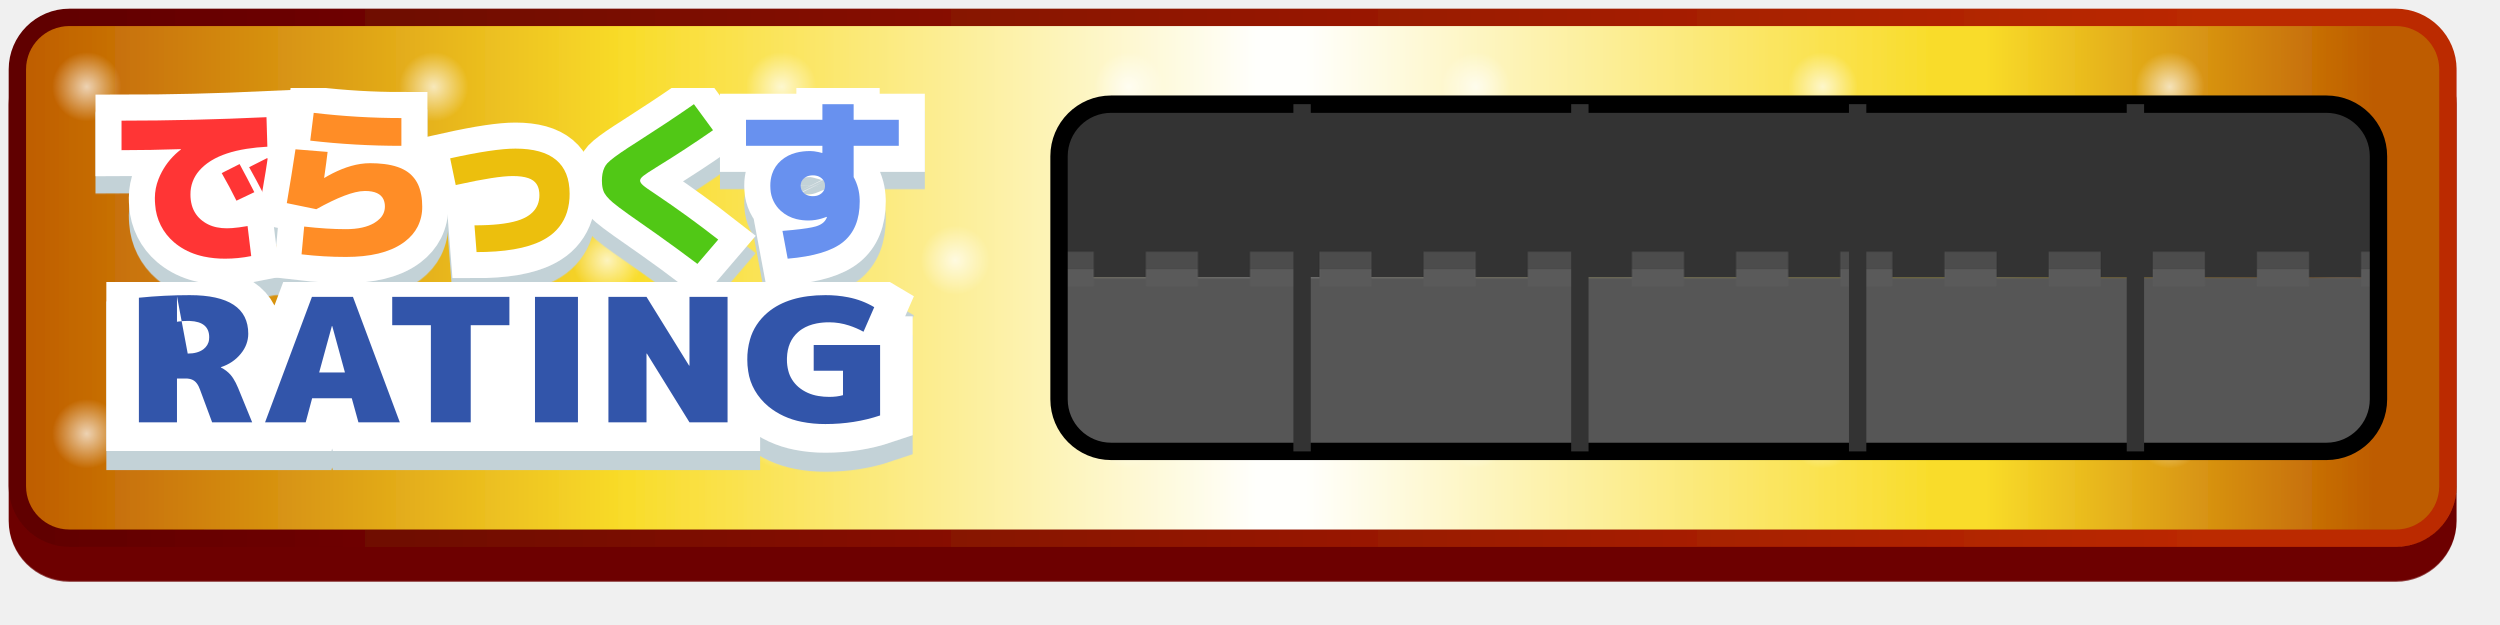
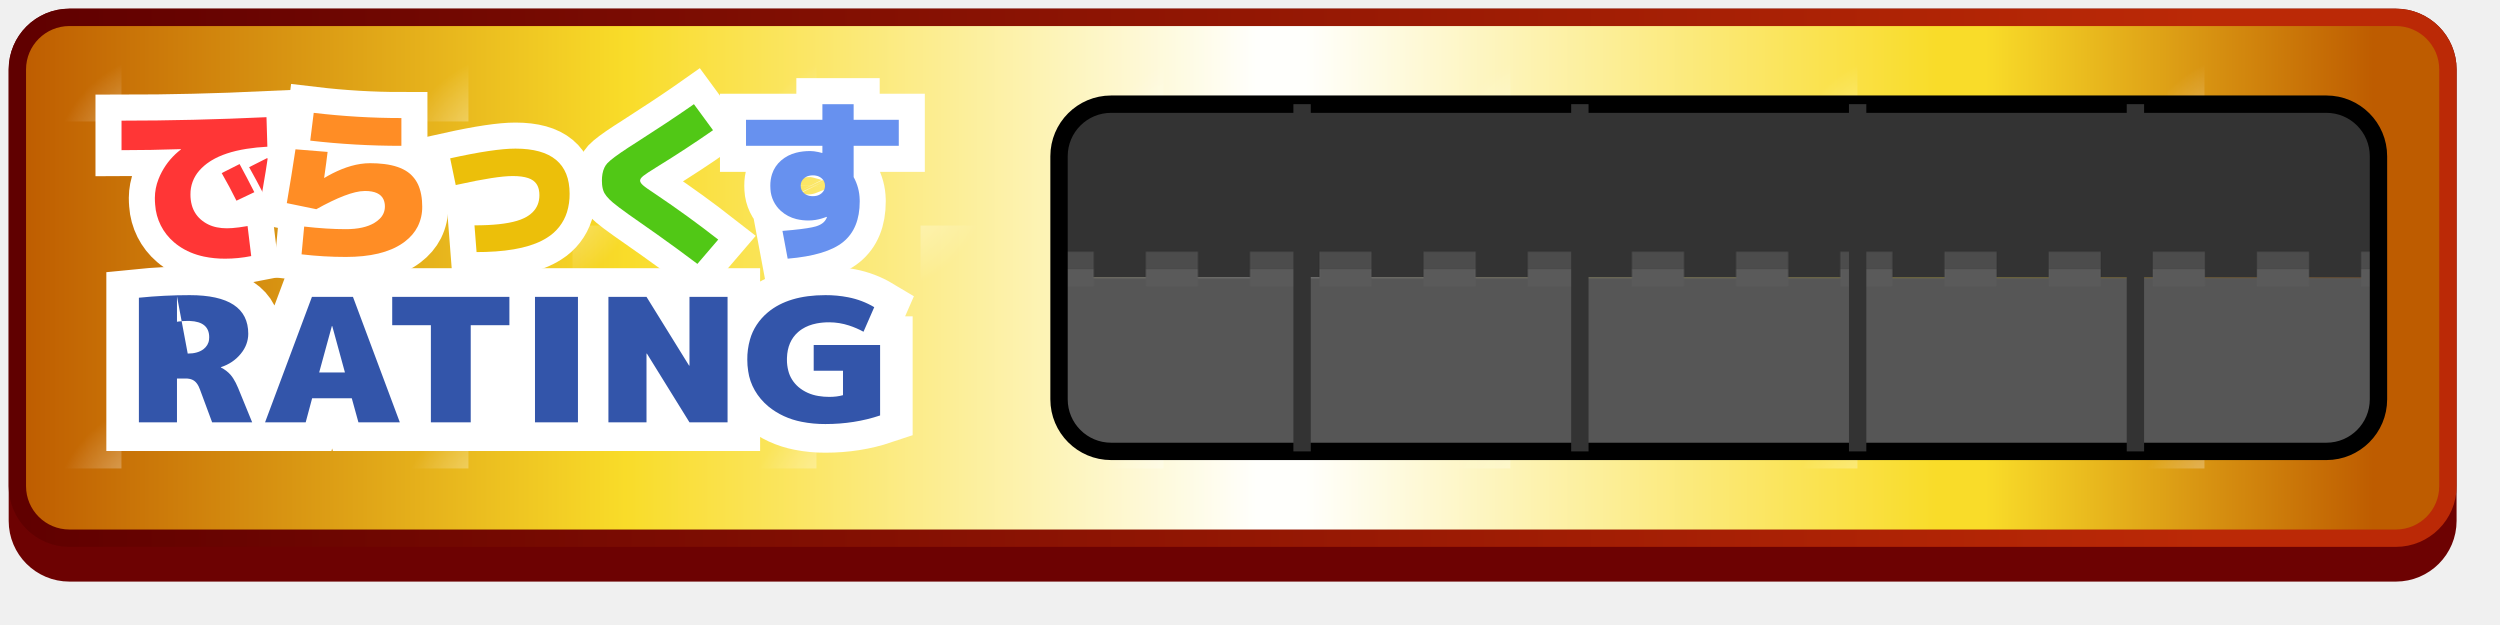
<svg xmlns="http://www.w3.org/2000/svg" width="144" height="36">
  <defs>
    <linearGradient x1="0" y1="0" x2="1" y2="0" id="c">
      <stop stop-color="#be5c00" offset="0" />
      <stop stop-color="#f9dc29" offset=".25" />
      <stop stop-color="#fffffc" offset=".51" />
      <stop stop-color="#fffffc" offset=".53" />
      <stop stop-color="#f9dc29" offset=".79" />
      <stop stop-color="#f9dc29" offset=".81" />
      <stop stop-color="#be5c00" offset=".97" />
      <stop stop-color="#be5c00" offset="1" />
    </linearGradient>
    <linearGradient x1="0" y1="0" x2="1" y2="0" id="b">
      <stop stop-color="#600000" offset="0" />
      <stop stop-color="#bb2906" offset=".9" />
      <stop stop-color="#bb2906" offset="1" />
    </linearGradient>
-     <pattern id="e" x="0" y="0" width="20" height="20" patternUnits="userSpaceOnUse">
-       <rect x="3" y="3" width="4" height="4" fill="url(#a)" />
-       <rect x="13" y="13" width="4" height="4" fill="url(#a)" />
+     <pattern id="d" x="0" y="0" width="20" height="20" patternUnits="userSpaceOnUse">
+       <path fill="url(#a)" d="M3 3h4v4H3zM13 13h4v4h-4z" />
    </pattern>
-     <pattern id="f" x="0" y="6" width="76" height="20" patternUnits="userSpaceOnUse">
-       <rect x="0" y="0" width="76" height="10" fill="#333" />
-       <rect x="0" y="10" width="76" height="10" fill="#565656" />
-       <line x1="0" y1="9" x2="76" y2="9" stroke="#4C4C4C" stroke-width="1" stroke-dasharray="3" />
-       <line x1="0" y1="10" x2="76" y2="10" stroke="#5A5A5A" stroke-width="1" stroke-dasharray="3" />
+     <pattern id="e" x="0" y="6" width="76" height="20" patternUnits="userSpaceOnUse">
+       <path fill="#333" d="M0 0h76v10H0z" />
+       <path fill="#565656" d="M0 10h76v10H0z" />
+       <path stroke="#4C4C4C" stroke-dasharray="3" d="M0 9h76" />
+       <path stroke="#5A5A5A" stroke-dasharray="3" d="M0 10h76" />
    </pattern>
-     <filter id="d" height="120%">
-       <feDropShadow dx="0" dy="2" flood-color="#6D0202" flood-opacity="1" stdDeviation="0" />
-     </filter>
-     <filter id="g" height="150%">
-       <feDropShadow dx="0" dy="1" flood-color="#C3D2D7" flood-opacity="1" stdDeviation="0" />
-     </filter>
    <radialGradient id="a">
      <stop offset="0%" stop-color="#FFF" stop-opacity=".7" />
      <stop offset="100%" stop-color="#FFF" stop-opacity="0" />
    </radialGradient>
  </defs>
-   <rect x="1" y="1" width="140" height="30" stroke-width="1" stroke="url(#b)" fill="url(#c)" rx="3" filter="url(#d)" />
-   <rect x="1" y="1" width="140" height="30" fill="url(#e)" rx="3" />
-   <rect x="61" y="6" width="76" height="20" stroke-width="1" stroke="#000" fill="url(#f)" rx="3" />
-   <line x1="75" y1="6" x2="75" y2="26" stroke="#333" stroke-width="1" />
-   <line x1="91" y1="6" x2="91" y2="26" stroke="#333" stroke-width="1" />
-   <line x1="107" y1="6" x2="107" y2="26" stroke="#333" stroke-width="1" />
-   <line x1="123" y1="6" x2="123" y2="26" stroke="#333" stroke-width="1" />
-   <g stroke="#fff" stroke-width="3" paint-order="stroke" transform="translate(7 6)" stroke-linecap="round" fill-rule="evenodd" filter="url(#g)">
-     <path fill="#ff3636" d="M3.42 2.61v-.02q-1.74.06-3.42.06V.95q4.09 0 8.35-.2l.05 1.7a11.607 11.607 0 00-1.211.125q-1.239.2-2.006.668a3.303 3.303 0 00-.098.062 2.897 2.897 0 00-.612.528A2.037 2.037 0 003.97 5.2a2.295 2.295 0 00.078.616 1.671 1.671 0 00.502.814 1.987 1.987 0 00.942.464 2.842 2.842 0 00.578.056 4.24 4.24 0 00.314-.013q.362-.027.844-.111a13.522 13.522 0 00.032-.006l.21 1.73q-.75.15-1.5.15a5.826 5.826 0 01-1.228-.122q-.82-.177-1.441-.61a3.526 3.526 0 01-.276-.213 3.099 3.099 0 01-1.088-2.163A4.352 4.352 0 011.92 5.4a2.98 2.98 0 01.208-1.078 3.775 3.775 0 01.197-.427Q2.73 3.14 3.42 2.61zm5.85 2.14l-1.05.5q-.45-.87-.87-1.62L8.4 3.1q.36.65.87 1.65zm-1.62.32l-1.03.49q-.39-.79-.85-1.59l1.03-.52q.46.85.85 1.62z" />
-     <path fill="#ff8d25" d="M11.67 4.25h.01a7.182 7.182 0 01.995-.501q.567-.229 1.098-.308a3.731 3.731 0 01.547-.041 6.531 6.531 0 01.809.047q.86.107 1.361.465a1.764 1.764 0 01.12.093 1.88 1.88 0 01.564.866q.103.312.133.694a4.212 4.212 0 01.013.335 2.501 2.501 0 01-.26 1.15q-.25.492-.74.866a3.318 3.318 0 01-.145.104q-1.145.78-3.255.78-1.27 0-2.55-.15l.15-1.6q1.32.15 2.4.15 1.05 0 1.65-.365a1.58 1.58 0 00.303-.235.964.964 0 00.297-.7.99.99 0 00-.076-.404Q14.874 5 14.02 5a2.44 2.44 0 00-.556.074q-.58.138-1.394.531a16.328 16.328 0 00-.85.445l-1.7-.35q.28-1.63.5-3.1l1.85.15q-.06.52-.2 1.5zm-.8-2.15l.2-1.6q2.53.3 5.05.3v1.6q-2.68 0-5.25-.3z" />
-     <path fill="#ecbf0a" d="M19.25 4.66l-.32-1.54q2.53-.56 3.76-.56 3.12 0 3.12 2.6a3.491 3.491 0 01-.152 1.061 2.669 2.669 0 01-1.138 1.464q-1.164.754-3.542.827a17.102 17.102 0 01-.528.008l-.12-1.54q1.577 0 2.445-.26a2.708 2.708 0 00.44-.17 1.806 1.806 0 00.451-.313q.404-.392.404-.997a1.47 1.47 0 00-.032-.316q-.043-.197-.146-.342a.789.789 0 00-.182-.182 1.085 1.085 0 00-.286-.143q-.343-.117-.894-.117-.927 0-3.123.485a52.194 52.194 0 00-.157.035z" />
-     <path fill="#51c816" d="M32.97 0l1.1 1.5q-1.55 1.08-3.24 2.12-.6.37-.78.515a.896.896 0 00-.074.067q-.075.075-.097.143a.18.18 0 00-.009.055.221.221 0 00.022.093q.037.081.138.172.16.145.74.525 1.86 1.25 3.6 2.61l-1.2 1.4a78.529 78.529 0 00-1.175-.873Q30.944 7.56 29.65 6.66a47.074 47.074 0 01-.452-.317q-.62-.442-.898-.678a3.466 3.466 0 01-.203-.186q-.188-.189-.28-.353a.925.925 0 01-.017-.031 1.027 1.027 0 01-.079-.217q-.028-.111-.041-.244a2.484 2.484 0 01-.01-.234 2.207 2.207 0 01.031-.381q.036-.204.114-.366a1.02 1.02 0 01.17-.253q.26-.28 1.209-.901a34.129 34.129 0 01.436-.279q1.843-1.181 3.061-2.025A50.871 50.871 0 0032.97 0z" />
-     <path fill="#6791ef" d="M40.63 6.51l-.02-.02a3.012 3.012 0 01-.639.178 2.563 2.563 0 01-.401.032 2.845 2.845 0 01-.706-.083 2.059 2.059 0 01-.884-.467 1.816 1.816 0 01-.603-1.257 2.496 2.496 0 01-.007-.193 2.16 2.16 0 01.098-.667 1.749 1.749 0 01.522-.788 2.092 2.092 0 01.864-.448q.369-.097.816-.097.203 0 .47.058a4.006 4.006 0 01.21.052l.02-.01v-.4h-4.4V.9h4.4V0h1.8v.9h2.6v1.5h-2.6v1.8a2.81 2.81 0 01.348 1.298 3.328 3.328 0 01.002.102q0 1.56-.95 2.335-.95.775-3.2.965l-.3-1.6a33.555 33.555 0 00.591-.053q.971-.098 1.334-.207.465-.14.605-.46a.053.053 0 00.006-.007q.007-.011.014-.028.01-.025.01-.035zm-1.315-2.24a.543.543 0 00-.194.394.669.669 0 00-.001.036.564.564 0 00.055.251.568.568 0 00.14.179.676.676 0 00.322.153.958.958 0 00.183.017.923.923 0 00.225-.026.666.666 0 00.28-.144.543.543 0 00.194-.394.669.669 0 00.001-.036.564.564 0 00-.055-.251.568.568 0 00-.14-.179.676.676 0 00-.322-.153.958.958 0 00-.183-.017.923.923 0 00-.225.026.666.666 0 00-.28.144z" />
+   <rect x="1" y="1" width="140" height="32" stroke="#6D0202" fill="#6D0202" rx="3" />
+   <rect x="1" y="1" width="140" height="30" stroke="url(#b)" fill="url(#c)" rx="3" />
+   <rect x="1" y="1" width="140" height="30" fill="url(#d)" rx="3" />
+   <rect x="61" y="6" width="76" height="20" stroke="#000" fill="url(#e)" rx="3" />
+   <path stroke="#333" d="M75 6v20M91 6v20M107 6v20M123 6v20" />
+   <g stroke="#fff" stroke-width="3" paint-order="stroke" stroke-linecap="round" fill-rule="evenodd">
+     <path fill="#ff3636" d="M10.42 8.61v-.02q-1.74.06-3.42.06v-1.7q4.09 0 8.35-.2l.05 1.7a11.607 11.607 0 0 0-1.211.125q-1.239.2-2.006.668a3.303 3.303 0 0 0-.098.062 2.897 2.897 0 0 0-.612.528 2.037 2.037 0 0 0-.503 1.367 2.295 2.295 0 0 0 .078.616 1.671 1.671 0 0 0 .502.814 1.987 1.987 0 0 0 .942.464 2.842 2.842 0 0 0 .578.056 4.24 4.24 0 0 0 .314-.013q.362-.027.844-.111a13.522 13.522 0 0 0 .032-.006l.21 1.73q-.75.15-1.5.15a5.826 5.826 0 0 1-1.228-.122q-.82-.177-1.441-.61a3.526 3.526 0 0 1-.276-.213 3.099 3.099 0 0 1-1.088-2.163 4.352 4.352 0 0 1-.017-.392 2.98 2.98 0 0 1 .208-1.078 3.775 3.775 0 0 1 .197-.427Q9.73 9.14 10.42 8.61zm5.85 2.14-1.05.5q-.45-.87-.87-1.62l1.05-.53q.36.65.87 1.65zm-1.62.32-1.03.49q-.39-.79-.85-1.59l1.03-.52q.46.85.85 1.62z" />
+     <path fill="#ff8d25" d="M18.67 10.25h.01a7.182 7.182 0 0 1 .995-.501q.567-.229 1.098-.308a3.731 3.731 0 0 1 .547-.041 6.531 6.531 0 0 1 .809.047q.86.107 1.361.465a1.764 1.764 0 0 1 .12.093 1.88 1.88 0 0 1 .564.866q.103.312.133.694a4.212 4.212 0 0 1 .013.335 2.501 2.501 0 0 1-.26 1.15q-.25.492-.74.866a3.318 3.318 0 0 1-.145.104q-1.145.78-3.255.78-1.27 0-2.55-.15l.15-1.6q1.32.15 2.4.15 1.05 0 1.65-.365a1.58 1.58 0 0 0 .303-.235.964.964 0 0 0 .297-.7.99.99 0 0 0-.076-.404Q21.874 11 21.02 11a2.44 2.44 0 0 0-.556.074q-.58.138-1.394.531a16.328 16.328 0 0 0-.85.445l-1.7-.35q.28-1.63.5-3.1l1.85.15q-.06.52-.2 1.5zm-.8-2.15.2-1.6q2.53.3 5.05.3v1.6q-2.68 0-5.25-.3z" />
+     <path fill="#ecbf0a" d="m26.25 10.66-.32-1.54q2.53-.56 3.76-.56 3.12 0 3.12 2.6a3.491 3.491 0 0 1-.152 1.061 2.669 2.669 0 0 1-1.138 1.464q-1.164.754-3.542.827a17.102 17.102 0 0 1-.528.008l-.12-1.54q1.577 0 2.445-.26a2.708 2.708 0 0 0 .44-.17 1.806 1.806 0 0 0 .451-.313q.404-.392.404-.997a1.47 1.47 0 0 0-.032-.316q-.043-.197-.146-.342a.789.789 0 0 0-.182-.182 1.085 1.085 0 0 0-.286-.143q-.343-.117-.894-.117-.927 0-3.123.485a52.194 52.194 0 0 0-.157.035z" />
+     <path fill="#51c816" d="m39.97 6 1.1 1.5q-1.55 1.08-3.24 2.12-.6.37-.78.515a.896.896 0 0 0-.074.067q-.075.075-.097.143a.18.18 0 0 0-.009.055.221.221 0 0 0 .022.093q.037.081.138.172.16.145.74.525 1.86 1.25 3.6 2.61l-1.2 1.4a78.529 78.529 0 0 0-1.175-.873q-1.051-.767-2.345-1.667a47.074 47.074 0 0 1-.452-.317q-.62-.442-.898-.678a3.466 3.466 0 0 1-.203-.186q-.188-.189-.28-.353a.925.925 0 0 1-.017-.031 1.027 1.027 0 0 1-.079-.217q-.028-.111-.041-.244a2.484 2.484 0 0 1-.01-.234 2.207 2.207 0 0 1 .031-.381q.036-.204.114-.366a1.02 1.02 0 0 1 .17-.253q.26-.28 1.209-.901a34.129 34.129 0 0 1 .436-.279q1.843-1.181 3.061-2.025A50.871 50.871 0 0 0 39.97 6z" />
+     <path fill="#6791ef" d="m47.63 12.51-.02-.02a3.012 3.012 0 0 1-.639.178 2.563 2.563 0 0 1-.401.032 2.845 2.845 0 0 1-.706-.083 2.059 2.059 0 0 1-.884-.467 1.816 1.816 0 0 1-.603-1.257 2.496 2.496 0 0 1-.007-.193 2.16 2.16 0 0 1 .098-.667 1.749 1.749 0 0 1 .522-.788 2.092 2.092 0 0 1 .864-.448q.369-.097.816-.097.203 0 .47.058a4.006 4.006 0 0 1 .21.052l.02-.01v-.4h-4.4V6.9h4.4V6h1.8v.9h2.6v1.5h-2.6v1.8a2.81 2.81 0 0 1 .348 1.298 3.328 3.328 0 0 1 .002.102q0 1.56-.95 2.335-.95.775-3.2.965l-.3-1.6a33.555 33.555 0 0 0 .591-.053q.971-.098 1.334-.207.465-.14.605-.46a.053.053 0 0 0 .006-.007q.007-.011.014-.028.01-.025.01-.035zm-1.315-2.24a.543.543 0 0 0-.194.394.669.669 0 0 0-.001.036.564.564 0 0 0 .055.251.568.568 0 0 0 .14.179.676.676 0 0 0 .322.153.958.958 0 0 0 .183.017.923.923 0 0 0 .225-.026.666.666 0 0 0 .28-.144.543.543 0 0 0 .194-.394.669.669 0 0 0 .001-.036.564.564 0 0 0-.055-.251.568.568 0 0 0-.14-.179.676.676 0 0 0-.322-.153.958.958 0 0 0-.183-.017.923.923 0 0 0-.225.026.666.666 0 0 0-.28.144z" />
  </g>
-   <g stroke="#fff" stroke-width="3" paint-order="stroke" transform="matrix(1.25 0 0 1.1 8 17)" stroke-linecap="round" fill-rule="evenodd" fill="#35A" filter="url(#g)">
-     <path d="M31.095 3.96V2.61h3.06V6.3q-1.179.45-2.52.45a4.799 4.799 0 01-1.097-.118 3.273 3.273 0 01-1.527-.8 3.048 3.048 0 01-.935-1.854 4.309 4.309 0 01-.041-.603 4.205 4.205 0 01.123-1.045A2.926 2.926 0 0128.984.9q.95-.9 2.651-.9a4.685 4.685 0 011.05.112 3.471 3.471 0 011.2.518l-.495 1.287a3.638 3.638 0 00-.671-.329 2.64 2.64 0 00-.904-.166 2.69 2.69 0 00-.582.059q-.386.086-.671.294a1.583 1.583 0 00-.187.16q-.488.488-.512 1.351a3.242 3.242 0 00-.001.089 2.561 2.561 0 00.063.584 1.701 1.701 0 00.468.852 1.781 1.781 0 00.919.47 2.579 2.579 0 00.503.047q.351 0 .63-.09V3.96h-1.35zM23.391.09l1.962 3.6h.018V.09h1.755v6.57h-1.755l-1.962-3.6h-.018v3.6h-1.755V.09h1.755zM2.16 4.365h-.405V6.66H0V.135Q1.17 0 2.34 0q2.7 0 2.7 2.025a1.757 1.757 0 01-.335 1.03 2.148 2.148 0 01-.016.023q-.351.486-.909.693v.018q.27.153.45.392.121.16.234.412a4.175 4.175 0 01.108.267l.648 1.8H3.375l-.558-1.71a1.659 1.659 0 00-.065-.175q-.081-.181-.187-.275a.524.524 0 00-.236-.117.768.768 0 00-.169-.018zM11.673.09h5.4v1.485h-1.782V6.66h-1.836V1.575h-1.782V.09zM9.81 5.4H7.983l-.297 1.26H5.814L7.974.09h1.89l2.16 6.57h-1.908L9.81 5.4zm10.422 1.26h-1.98V.09h1.98v6.57zM8.892 1.62l-.585 2.43h1.188L8.91 1.62h-.018zm-7.137-.225V.06l.495 3q.459 0 .725-.229a.753.753 0 00.258-.5 1.069 1.069 0 00.007-.126q0-.813-.895-.853a2.129 2.129 0 00-.095-.002 3.093 3.093 0 00-.221.008q-.104.007-.194.022a1.607 1.607 0 00-.08.015z" />
-   </g>
+   <path d="M31.095 3.96V2.61h3.06V6.3q-1.179.45-2.52.45a4.799 4.799 0 0 1-1.097-.118 3.273 3.273 0 0 1-1.527-.8 3.048 3.048 0 0 1-.935-1.854 4.309 4.309 0 0 1-.041-.603 4.205 4.205 0 0 1 .123-1.045A2.926 2.926 0 0 1 28.984.9q.95-.9 2.651-.9a4.685 4.685 0 0 1 1.05.112 3.471 3.471 0 0 1 1.2.518l-.495 1.287a3.638 3.638 0 0 0-.671-.329 2.64 2.64 0 0 0-.904-.166 2.69 2.69 0 0 0-.582.059q-.386.086-.671.294a1.583 1.583 0 0 0-.187.16q-.488.488-.512 1.351a3.242 3.242 0 0 0-.001.089 2.561 2.561 0 0 0 .063.584 1.701 1.701 0 0 0 .468.852 1.781 1.781 0 0 0 .919.47 2.579 2.579 0 0 0 .503.047q.351 0 .63-.09V3.96h-1.35zM23.391.09l1.962 3.6h.018V.09h1.755v6.57h-1.755l-1.962-3.6h-.018v3.6h-1.755V.09h1.755zM2.16 4.365h-.405V6.66H0V.135Q1.17 0 2.34 0q2.7 0 2.7 2.025a1.757 1.757 0 0 1-.335 1.03 2.148 2.148 0 0 1-.016.023q-.351.486-.909.693v.018q.27.153.45.392.121.16.234.412a4.175 4.175 0 0 1 .108.267l.648 1.8H3.375l-.558-1.71a1.659 1.659 0 0 0-.065-.175q-.081-.181-.187-.275a.524.524 0 0 0-.236-.117.768.768 0 0 0-.169-.018zM11.673.09h5.4v1.485h-1.782V6.66h-1.836V1.575h-1.782V.09zM9.81 5.4H7.983l-.297 1.26H5.814L7.974.09h1.89l2.16 6.57h-1.908L9.81 5.4zm10.422 1.26h-1.98V.09h1.98v6.57zM8.892 1.62l-.585 2.43h1.188L8.91 1.62h-.018zm-7.137-.225V.06l.495 3q.459 0 .725-.229a.753.753 0 0 0 .258-.5 1.069 1.069 0 0 0 .007-.126q0-.813-.895-.853a2.129 2.129 0 0 0-.095-.002 3.093 3.093 0 0 0-.221.008q-.104.007-.194.022a1.607 1.607 0 0 0-.08.015z" transform="matrix(1.25 0 0 1.1 8 17)" stroke="#fff" stroke-width="3" paint-order="stroke" stroke-linecap="round" fill-rule="evenodd" fill="#35A" />
</svg>
